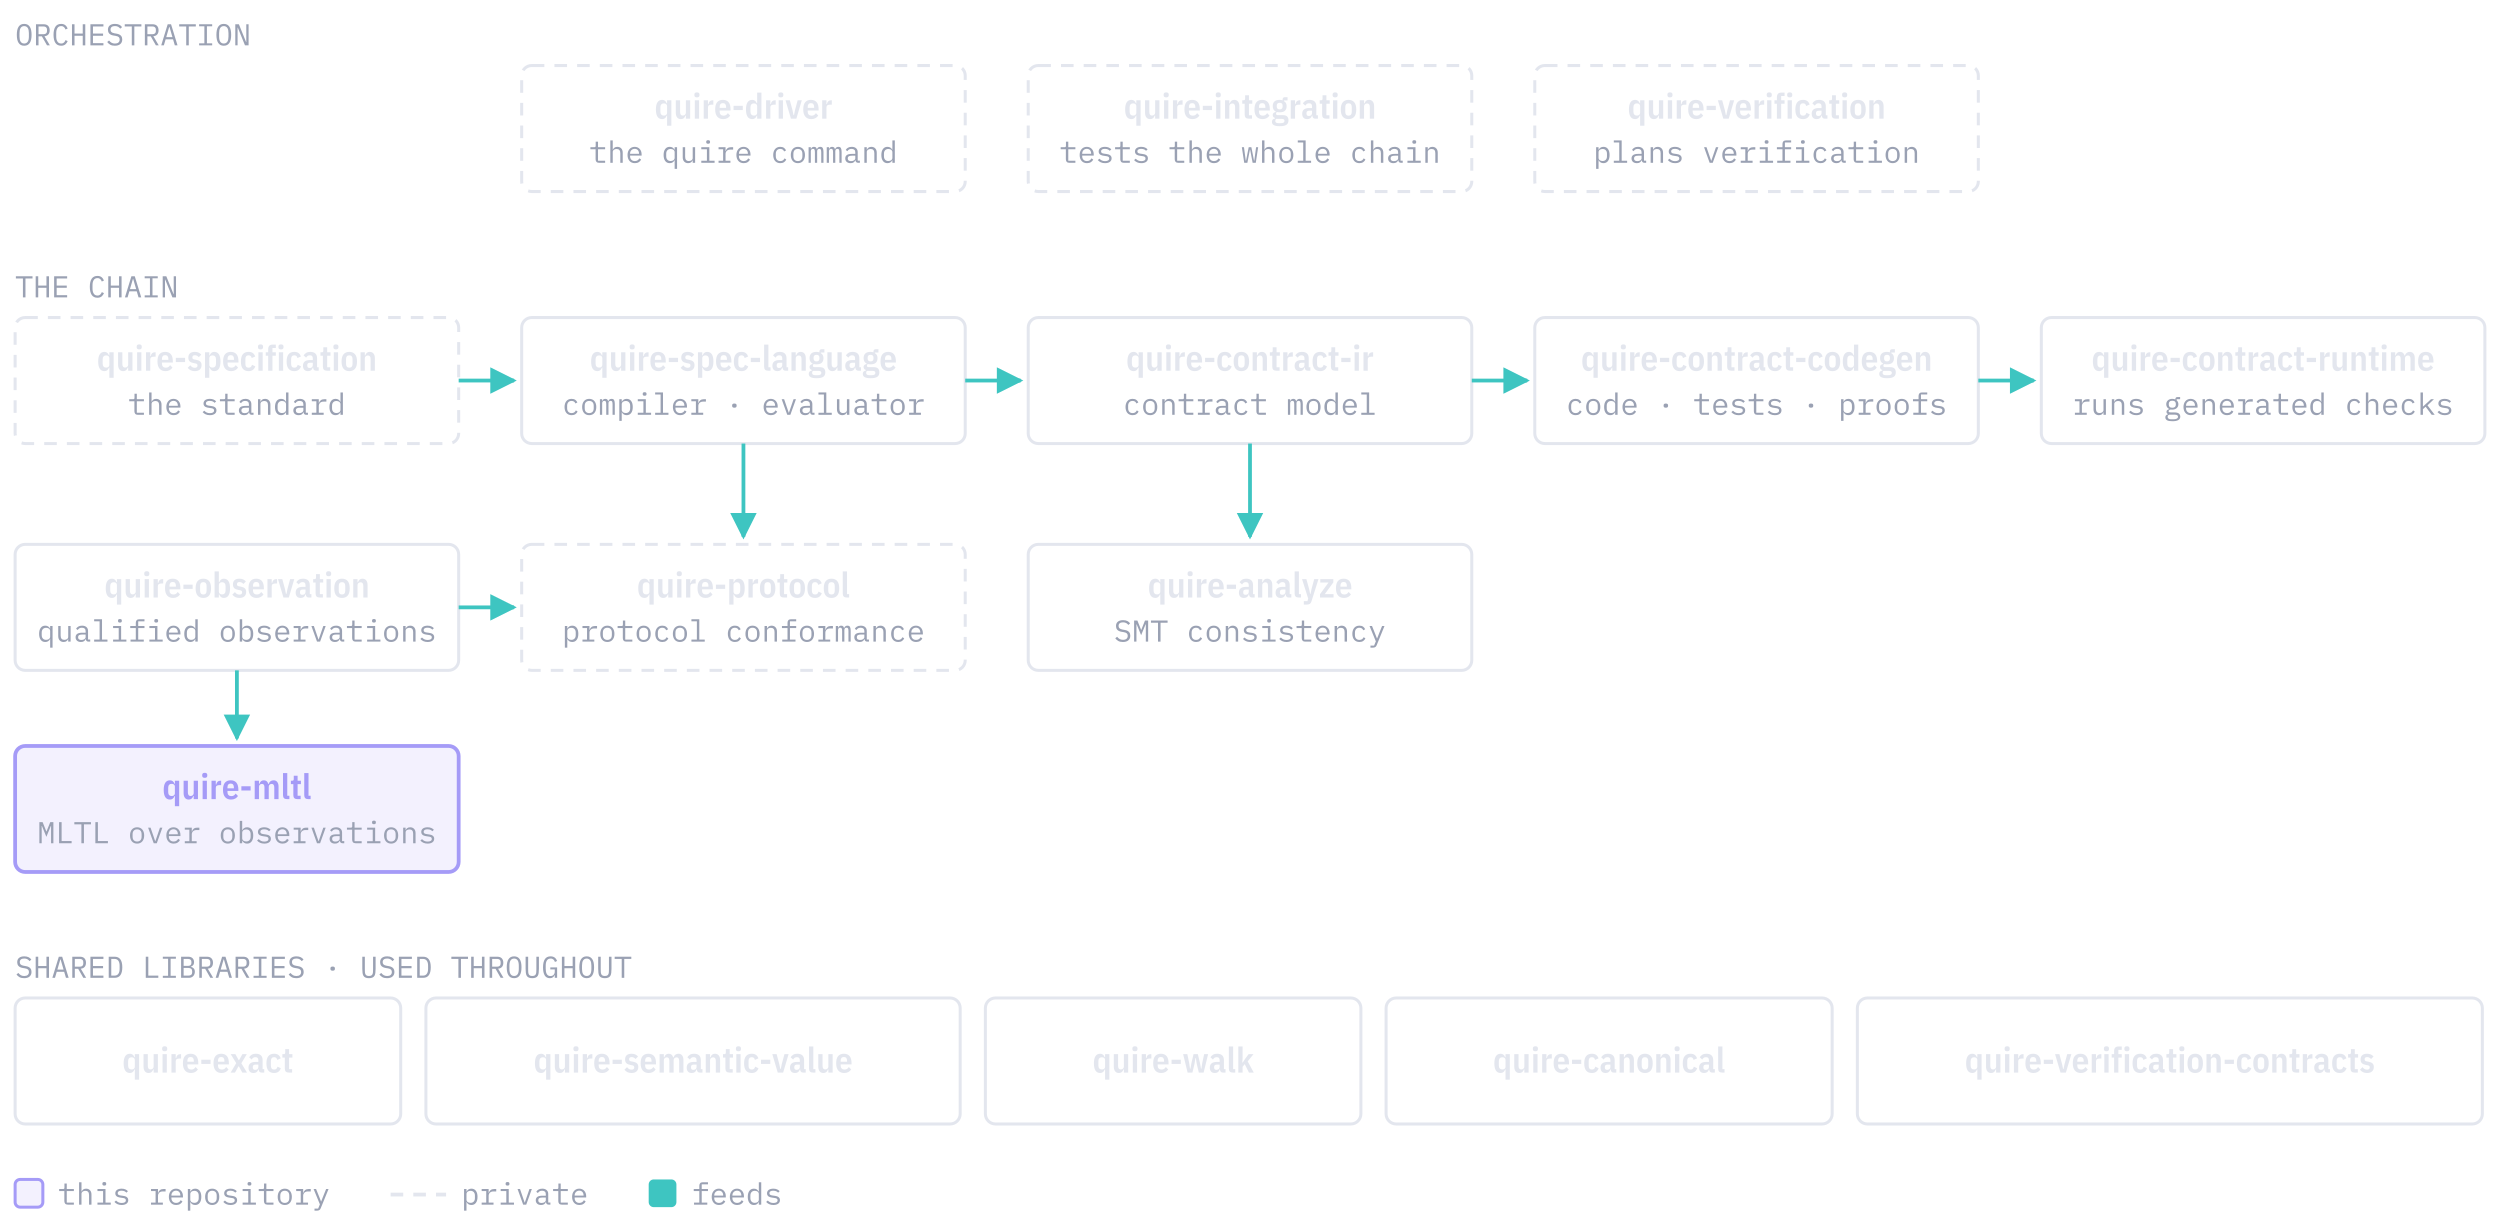
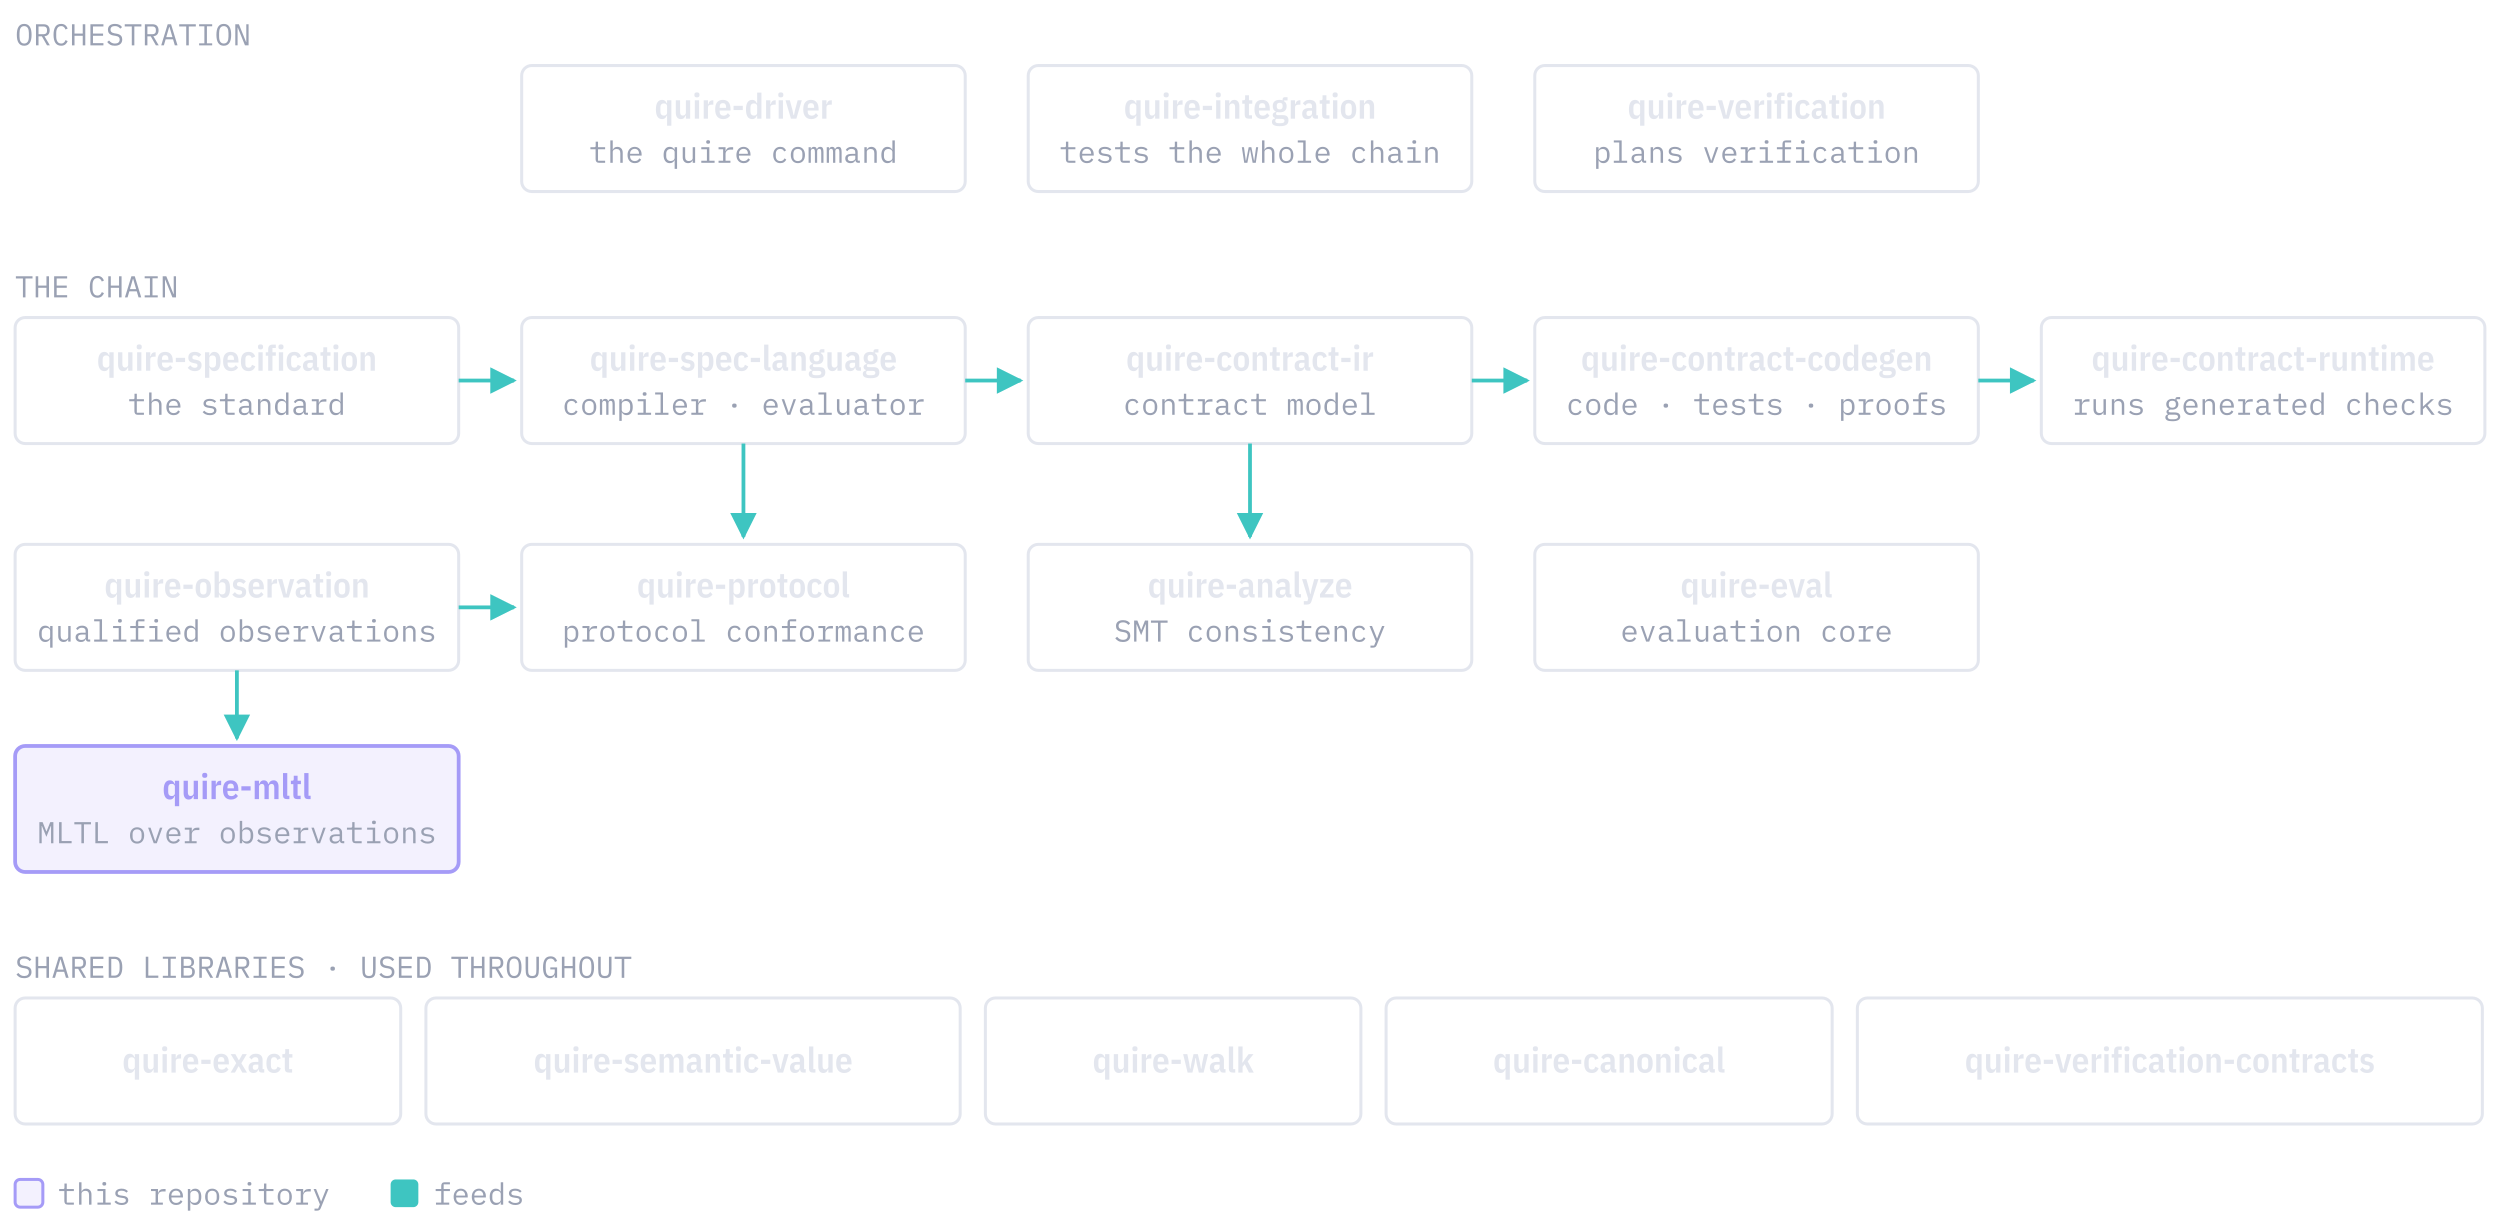
<svg xmlns="http://www.w3.org/2000/svg" width="992" height="488" viewBox="-6 -6 992 488" role="img" aria-label="The Quire repositories. The main chain runs from the standard, quire-specification, to the compiler, quire-spec-language, then quire-contract-ir, quire-contract-codegen and quire-contract-runtime. quire-spec-language also feeds quire-protocol, and quire-contract-ir feeds quire-analyze. quire-observation feeds quire-protocol and quire-mltl. Above the chain, quire-driver runs it, quire-integration tests it and quire-verification plans verification. Below it, shared libraries used throughout: quire-exact, quire-semantic-value, quire-walk, quire-canonical and quire-verification-contracts.">
  <defs>
    <path id="mono_A" d="M481 0 422 199H177L118 0H31L245 698H356L570 0ZM304 609H295L197 272H402Z" />
    <path id="mono_B" d="M88 698H325Q415 698 466 649Q517 600 517 518Q517 455 486 419Q456 383 408 368V365Q467 351 505 312Q543 274 543 201Q543 159 529 122Q515 85 490 58Q464 31 430 16Q395 0 355 0H88ZM330 73Q388 73 421 99Q454 125 454 179V220Q454 273 421 300Q388 326 330 326H172V73ZM316 395Q369 395 399 418Q429 442 429 490V529Q429 577 399 601Q369 625 316 625H172V395Z" />
    <path id="mono_C" d="M323 -12Q195 -12 132 81Q70 174 70 349Q70 524 132 617Q195 710 323 710Q371 710 406 697Q441 684 466 662Q491 640 508 612Q525 585 538 557L466 524Q457 547 445 568Q433 588 416 604Q400 619 378 628Q355 637 323 637Q240 637 200 574Q159 511 159 406V292Q159 187 200 124Q240 61 323 61Q355 61 378 70Q400 79 416 94Q433 110 445 130Q457 151 466 174L538 141Q525 112 508 85Q491 58 466 36Q441 14 406 1Q371 -12 323 -12Z" />
    <path id="mono_D" d="M95 698H290Q418 698 481 610Q544 522 544 349Q544 176 481 88Q418 0 290 0H95ZM286 73Q370 73 412 131Q455 189 455 295V403Q455 509 412 567Q370 625 286 625H179V73Z" />
    <path id="mono_E" d="M90 0V698H520V625H174V390H508V317H174V73H520V0Z" />
    <path id="mono_G" d="M444 93H439Q430 73 418 54Q406 35 388 20Q369 6 343 -3Q317 -12 281 -12Q167 -12 112 80Q56 172 56 344Q56 524 117 617Q178 710 305 710Q354 710 390 697Q426 684 452 662Q477 640 494 612Q511 585 522 557L450 524Q441 547 430 568Q418 588 402 604Q385 619 362 628Q339 637 308 637Q224 637 184 574Q145 511 145 406V298Q145 245 153 202Q161 158 180 126Q198 94 228 76Q257 59 300 59Q368 59 406 100Q444 141 444 206V278H297V345H522V0H444Z" />
    <path id="mono_H" d="M436 317H164V0H80V698H164V390H436V698H520V0H436Z" />
    <path id="mono_I" d="M84 0V67H258V631H84V698H516V631H342V67H516V0Z" />
    <path id="mono_L" d="M120 0V698H204V73H535V0Z" />
    <path id="mono_M" d="M455 350V571H447L300 212L153 571H145V350V0H68V698H176L299 390H305L428 698H532V0H455Z" />
    <path id="mono_N" d="M163 588H156V0H80V698H199L437 110H444V698H520V0H401Z" />
    <path id="mono_O" d="M300 -12Q236 -12 190 12Q144 37 114 83Q84 129 70 196Q56 263 56 349Q56 434 70 502Q84 569 114 615Q144 661 190 686Q236 710 300 710Q364 710 410 686Q456 661 486 615Q516 569 530 502Q544 434 544 349Q544 263 530 196Q516 129 486 83Q456 37 410 12Q364 -12 300 -12ZM300 61Q342 61 371 78Q400 94 419 124Q438 154 446 196Q455 239 455 292V406Q455 458 446 501Q438 544 419 574Q400 604 371 620Q342 637 300 637Q258 637 229 620Q200 604 181 574Q162 544 154 501Q145 458 145 406V292Q145 239 154 196Q162 154 181 124Q200 94 229 78Q258 61 300 61Z" />
    <path id="mono_R" d="M174 0H90V698H344Q441 698 492 645Q543 592 543 497Q543 412 499 361Q455 310 371 302L549 0H455L285 298H174ZM342 369Q395 369 424 396Q454 422 454 471V523Q454 572 424 598Q395 625 342 625H174V369Z" />
    <path id="mono_S" d="M298 -12Q204 -12 144 22Q84 57 45 111L106 161Q147 110 192 85Q238 60 301 60Q377 60 417 95Q457 130 457 193Q457 244 428 272Q399 301 327 313L249 326Q198 335 164 353Q129 371 108 396Q87 422 78 452Q69 483 69 516Q69 612 132 661Q195 710 302 710Q386 710 444 682Q501 654 536 603L477 552Q448 590 407 614Q366 638 301 638Q230 638 192 608Q154 578 154 518Q154 471 182 442Q211 412 285 399L360 386Q411 377 446 359Q481 341 502 316Q524 291 533 260Q542 229 542 195Q542 98 478 43Q415 -12 298 -12Z" />
    <path id="mono_T" d="M342 625V0H258V625H25V698H575V625Z" />
    <path id="mono_U" d="M164 698V279Q164 228 167 188Q170 148 183 120Q196 91 224 76Q251 61 300 61Q349 61 376 76Q404 91 417 120Q430 148 433 188Q436 228 436 279V698H520V299Q520 221 512 163Q505 105 482 66Q458 27 414 8Q371 -12 300 -12Q229 -12 186 8Q142 27 118 66Q95 105 88 163Q80 221 80 299V698Z" />
    <path id="mono_a" d="M495 0Q448 0 428 24Q408 48 403 84H398Q381 39 344 14Q306 -12 243 -12Q162 -12 114 30Q66 72 66 145Q66 217 118 256Q171 295 288 295H398V346Q398 403 366 432Q334 460 275 460Q223 460 190 440Q157 419 137 384L83 424Q93 444 110 463Q127 482 152 496Q177 511 209 520Q241 528 280 528Q371 528 424 482Q478 436 478 354V70H550V0ZM257 55Q288 55 314 62Q339 70 358 82Q377 95 388 112Q398 130 398 150V235H288Q216 235 183 215Q150 195 150 157V136Q150 96 178 76Q207 55 257 55Z" />
    <path id="mono_b" d="M95 740H175V432H179Q229 528 338 528Q433 528 486 457Q540 386 540 258Q540 130 486 59Q433 -12 338 -12Q229 -12 179 84H175V0H95ZM307 59Q377 59 416 102Q454 144 454 214V302Q454 372 416 414Q377 457 307 457Q280 457 256 450Q232 443 214 430Q196 416 186 396Q175 377 175 351V165Q175 139 186 120Q196 100 214 86Q232 73 256 66Q280 59 307 59Z" />
    <path id="mono_c" d="M318 -12Q262 -12 218 8Q175 27 145 62Q115 97 100 147Q84 197 84 258Q84 319 100 369Q116 419 146 454Q176 490 219 509Q262 528 317 528Q392 528 439 495Q486 462 508 409L444 375Q430 415 398 437Q365 459 317 459Q282 459 254 448Q227 436 208 415Q189 394 180 365Q170 336 170 302V214Q170 180 180 151Q189 122 208 101Q227 80 255 68Q283 57 319 57Q371 57 405 81Q439 105 459 147L516 108Q493 56 444 22Q396 -12 318 -12Z" />
    <path id="mono_d" d="M425 84H421Q371 -12 262 -12Q167 -12 114 59Q60 130 60 258Q60 386 114 457Q167 528 262 528Q371 528 421 432H425V740H505V0H425ZM293 59Q320 59 344 66Q368 73 386 86Q404 100 414 120Q425 139 425 165V351Q425 377 414 396Q404 416 386 430Q368 443 344 450Q320 457 293 457Q223 457 184 414Q146 372 146 302V214Q146 144 184 102Q223 59 293 59Z" />
    <path id="mono_e" d="M309 -12Q253 -12 208 7Q164 26 132 62Q101 97 84 146Q67 196 67 257Q67 319 84 369Q102 419 133 454Q164 490 208 509Q251 528 304 528Q356 528 398 509Q441 490 471 456Q501 423 517 377Q533 331 533 276V238H151V214Q151 180 162 151Q173 122 194 101Q214 80 244 68Q273 57 309 57Q361 57 399 81Q437 105 457 147L516 107Q493 55 440 22Q386 -12 309 -12ZM304 462Q271 462 243 450Q215 438 194 417Q174 396 162 368Q151 339 151 305V298H447V309Q447 343 436 371Q426 399 408 420Q389 440 362 451Q336 462 304 462Z" />
    <path id="mono_f" d="M83 68H257V448H73V516H257V622Q257 674 284 707Q312 740 371 740H544V672H337V516H544V448H337V68H521V0H83Z" />
    <path id="mono_g" d="M561 -59Q561 -137 496 -174Q431 -212 301 -212Q176 -212 122 -179Q67 -146 67 -84Q67 -42 89 -19Q111 4 151 15V27Q129 38 117 55Q105 72 105 98Q105 138 132 158Q158 178 198 188V192Q150 213 124 254Q97 295 97 350Q97 389 111 422Q125 455 152 478Q178 502 215 515Q252 528 297 528Q355 528 399 507V516Q399 546 413 566Q427 586 461 586H556V516H440V481Q468 457 483 424Q498 391 498 350Q498 311 484 278Q469 245 443 222Q417 198 380 185Q342 172 297 172Q284 172 272 173Q260 174 248 176Q236 174 223 170Q210 165 199 158Q188 150 181 140Q174 130 174 117Q174 94 197 86Q220 79 257 79H371Q471 79 516 42Q561 4 561 -59ZM486 -63Q486 -32 461 -14Q436 5 374 5H195Q143 -16 143 -65Q143 -99 170 -124Q197 -148 260 -148H338Q408 -148 447 -126Q486 -105 486 -63ZM297 234Q357 234 386 262Q414 290 414 336V365Q414 411 386 438Q357 466 297 466Q237 466 209 438Q181 411 181 365V336Q181 290 209 262Q237 234 297 234Z" />
    <path id="mono_h" d="M98 740H178V432H182Q190 451 202 468Q214 486 232 499Q249 512 273 520Q297 528 329 528Q410 528 459 476Q508 425 508 331V0H428V317Q428 388 397 422Q366 457 306 457Q282 457 259 451Q236 445 218 433Q200 421 189 402Q178 383 178 358V0H98Z" />
    <path id="mono_i" d="M332 630Q297 630 283 644Q269 659 269 681V697Q269 719 283 734Q297 748 332 748Q367 748 381 734Q395 719 395 697V681Q395 659 381 644Q367 630 332 630ZM106 68H292V448H106V516H372V68H546V0H106Z" />
    <path id="mono_k" d="M105 740H185V273H189L279 358L451 516H549L335 314L574 0H475L274 268L185 187V0H105Z" />
    <path id="mono_l" d="M80 68H260V672H80V740H340V68H520V0H80Z" />
    <path id="mono_m" d="M54 0V516H128V456H132Q144 486 166 507Q188 528 231 528Q276 528 298 506Q320 483 325 447H328Q342 482 368 505Q394 528 440 528Q503 528 524 484Q546 440 546 358V0H472V345Q472 411 458 436Q445 462 409 462Q377 462 357 442Q337 421 337 379V0H263V345Q263 411 250 436Q236 462 201 462Q169 462 148 442Q128 421 128 379V0Z" />
    <path id="mono_n" d="M98 0V516H178V432H182Q190 451 202 468Q214 486 232 499Q249 512 273 520Q297 528 329 528Q410 528 459 476Q508 425 508 331V0H428V317Q428 388 397 422Q366 457 306 457Q282 457 259 451Q236 445 218 433Q200 421 189 402Q178 383 178 358V0Z" />
    <path id="mono_o" d="M300 -12Q246 -12 202 7Q159 26 128 62Q98 97 82 146Q66 196 66 258Q66 319 82 369Q98 419 128 454Q159 490 202 509Q246 528 300 528Q354 528 398 509Q441 490 472 454Q502 419 518 369Q534 319 534 258Q534 196 518 146Q502 97 472 62Q441 26 398 7Q354 -12 300 -12ZM300 57Q367 57 408 97Q449 137 449 221V295Q449 379 408 419Q367 459 300 459Q233 459 192 419Q151 379 151 295V221Q151 137 192 97Q233 57 300 57Z" />
    <path id="mono_p" d="M95 516H175V432H179Q229 528 338 528Q433 528 486 457Q540 386 540 258Q540 130 486 59Q433 -12 338 -12Q229 -12 179 84H175V-200H95ZM307 59Q377 59 416 102Q454 144 454 214V302Q454 372 416 414Q377 457 307 457Q280 457 256 450Q232 443 214 430Q196 416 186 396Q175 377 175 351V165Q175 139 186 120Q196 100 214 86Q232 73 256 66Q280 59 307 59Z" />
    <path id="mono_periodcentered" d="M300 235Q259 235 242 252Q226 269 226 295V313Q226 339 242 356Q259 373 300 373Q341 373 358 356Q374 339 374 313V295Q374 269 358 252Q341 235 300 235Z" />
    <path id="mono_q" d="M425 84H421Q371 -12 262 -12Q167 -12 114 59Q60 130 60 258Q60 386 114 457Q167 528 262 528Q371 528 421 432H425V516H505V-200H425ZM293 59Q320 59 344 66Q368 73 386 86Q404 100 414 120Q425 139 425 165V351Q425 377 414 396Q404 416 386 430Q368 443 344 450Q320 457 293 457Q223 457 184 414Q146 372 146 302V214Q146 144 184 102Q223 59 293 59Z" />
    <path id="mono_r" d="M77 68H228V448H77V516H308V386H313Q329 447 374 482Q418 516 487 516H559V436H462Q393 436 350 396Q308 356 308 291V68H469V0H77Z" />
    <path id="mono_s" d="M306 -12Q225 -12 166 16Q108 43 67 89L121 136Q158 97 202 76Q246 55 308 55Q368 55 406 76Q445 98 445 144Q445 164 438 178Q430 191 417 199Q404 207 388 212Q372 216 354 219L273 231Q246 235 214 242Q183 249 157 264Q131 280 114 306Q96 332 96 374Q96 413 112 442Q127 470 155 490Q183 509 221 518Q259 528 304 528Q374 528 426 506Q477 484 514 445L462 396Q453 407 440 418Q426 430 406 440Q387 449 361 455Q335 461 301 461Q240 461 208 440Q175 419 175 379Q175 359 182 346Q190 332 203 324Q216 316 232 312Q249 307 266 304L347 292Q375 288 406 281Q437 274 463 258Q489 243 506 217Q524 191 524 149Q524 72 464 30Q405 -12 306 -12Z" />
    <path id="mono_t" d="M325 0Q266 0 238 33Q211 66 211 118V448H39V516H167Q193 516 204 526Q214 537 214 563V698H291V516H526V448H291V68H526V0Z" />
    <path id="mono_u" d="M422 84H418Q410 65 398 48Q386 30 368 17Q351 4 327 -4Q303 -12 271 -12Q190 -12 141 40Q92 91 92 185V516H172V199Q172 128 203 94Q234 59 294 59Q318 59 341 65Q364 71 382 83Q400 95 411 114Q422 132 422 158V516H502V0H422Z" />
    <path id="mono_v" d="M249 0 64 516H145L219 300L299 67H303L383 300L457 516H536L351 0Z" />
    <path id="mono_w" d="M30 516H101L160 70H169L257 516H345L433 70H442L501 516H570L491 0H387L305 432H297L213 0H109Z" />
    <path id="mono_y" d="M467 516H547L291 -113Q282 -135 271 -152Q260 -168 245 -178Q230 -189 209 -194Q188 -200 159 -200H83V-132H203L261 10L53 516H135L222 300L299 104H303L380 300Z" />
    <path id="title_a" d="M406 0Q325 0 321 89H309Q299 41 264 14Q229 -12 177 -12Q105 -12 69 28Q33 68 33 140Q33 222 84 262Q135 302 231 302H312V347Q312 393 292 415Q273 437 228 437Q191 437 166 420Q141 402 122 370L51 434Q80 479 124 506Q169 534 238 534Q433 534 433 350V97H479V0ZM223 77Q260 77 286 98Q312 120 312 158V227H239Q155 227 155 162V140Q155 107 173 92Q191 77 223 77Z" />
    <path id="title_b" d="M66 740H187V436H201Q212 480 246 507Q279 534 324 534Q416 534 460 464Q504 395 504 261Q504 127 460 58Q416 -12 324 -12Q279 -12 246 15Q212 42 201 86H187V0H66ZM278 88Q325 88 351 117Q377 146 377 199V323Q377 376 351 405Q325 434 278 434Q237 434 212 414Q187 393 187 356V166Q187 129 212 108Q237 88 278 88Z" />
    <path id="title_c" d="M251 -12Q145 -12 90 54Q34 120 34 261Q34 402 90 468Q145 534 251 534Q328 534 374 499Q419 464 439 403L340 359Q332 397 312 416Q291 436 251 436Q161 436 161 328V194Q161 86 251 86Q293 86 315 106Q337 126 348 168L442 123Q396 -12 251 -12Z" />
    <path id="title_d" d="M357 86H343Q332 42 298 15Q265 -12 220 -12Q128 -12 84 58Q40 127 40 261Q40 395 84 464Q128 534 220 534Q265 534 298 507Q332 480 343 436H357V740H478V0H357ZM266 88Q307 88 332 108Q357 129 357 166V356Q357 393 332 414Q307 434 266 434Q219 434 193 405Q167 376 167 323V199Q167 146 193 117Q219 88 266 88Z" />
    <path id="title_e" d="M263 -12Q212 -12 170 4Q127 21 97 54Q67 88 50 140Q34 191 34 261Q34 402 90 468Q147 534 252 534Q357 534 414 468Q470 402 470 261V232H161V198Q161 146 190 116Q219 86 270 86Q313 86 342 104Q372 123 393 158L459 89Q430 43 381 16Q332 -12 263 -12ZM252 441Q161 441 161 333V307H343V333Q343 441 252 441Z" />
    <path id="title_f" d="M91 425H22V522H91V603Q91 674 122 707Q154 740 220 740H308V643H212V522H308V425H212V0H91Z" />
    <path id="title_g" d="M493 -46Q493 -87 480 -118Q468 -149 439 -170Q410 -191 362 -202Q314 -212 244 -212Q182 -212 140 -204Q98 -195 72 -179Q46 -163 35 -140Q24 -117 24 -88Q24 -48 46 -25Q68 -2 109 4V23Q77 31 62 53Q46 75 46 107Q46 139 68 160Q90 182 132 190V203Q47 245 47 357Q47 442 95 488Q143 534 244 534Q289 534 326 520V539Q326 610 394 610H467V516H366V496Q403 478 422 442Q441 407 441 357Q441 272 394 226Q346 181 244 181Q203 181 168 189Q154 183 147 170Q140 157 140 141Q140 121 153 111Q166 101 196 101H329Q418 101 456 63Q493 25 493 -46ZM380 -60Q380 -33 362 -19Q344 -5 302 -5H141Q119 -24 119 -61Q119 -93 140 -110Q162 -127 216 -127H275Q332 -127 356 -110Q380 -94 380 -60ZM244 264Q327 264 327 346V369Q327 451 244 451Q161 451 161 369V346Q161 264 244 264Z" />
    <path id="title_hyphen" d="M50 245V365H312V245Z" />
    <path id="title_i" d="M126 604Q88 604 71 620Q54 637 54 665V685Q54 713 71 730Q88 746 126 746Q164 746 181 730Q198 713 198 685V665Q198 637 181 620Q164 604 126 604ZM66 522H187V0H66Z" />
    <path id="title_k" d="M66 740H187V395L179 287H193L254 383L358 522H495L332 317L504 0H368L248 239L187 163V0H66Z" />
    <path id="title_l" d="M184 0Q121 0 94 28Q66 56 66 116V740H187V97H247V0Z" />
    <path id="title_m" d="M66 0V522H187V435H201Q232 534 324 534Q422 534 451 431H463Q480 484 516 509Q551 534 602 534Q668 534 705 486Q742 439 742 351V0H621V330Q621 432 548 432Q513 432 488 410Q464 389 464 350V0H343V330Q343 384 325 408Q307 432 271 432Q236 432 212 410Q187 389 187 350V0Z" />
    <path id="title_n" d="M66 0V522H187V435H201Q232 534 326 534Q396 534 434 486Q472 439 472 351V0H351V330Q351 432 275 432Q238 432 212 410Q187 389 187 350V0Z" />
    <path id="title_o" d="M253 -12Q149 -12 92 54Q34 120 34 261Q34 402 92 468Q149 534 253 534Q357 534 414 468Q472 402 472 261Q472 120 414 54Q357 -12 253 -12ZM253 86Q345 86 345 194V328Q345 436 253 436Q161 436 161 328V194Q161 86 253 86Z" />
    <path id="title_p" d="M66 522H187V436H201Q212 480 246 507Q279 534 324 534Q416 534 460 464Q504 395 504 261Q504 127 460 58Q416 -12 324 -12Q279 -12 246 15Q212 42 201 86H187V-200H66ZM278 88Q325 88 351 117Q377 146 377 199V323Q377 376 351 405Q325 434 278 434Q237 434 212 414Q187 393 187 356V166Q187 129 212 108Q237 88 278 88Z" />
    <path id="title_q" d="M357 86H343Q332 42 298 15Q265 -12 220 -12Q128 -12 84 58Q40 127 40 261Q40 395 84 464Q128 534 220 534Q265 534 298 507Q332 480 343 436H357V522H478V-200H357ZM266 88Q307 88 332 108Q357 129 357 166V356Q357 393 332 414Q307 434 266 434Q219 434 193 405Q167 376 167 323V199Q167 146 193 117Q219 88 266 88Z" />
    <path id="title_r" d="M66 0V522H187V415H201Q210 467 238 494Q267 522 313 522H339V398H299Q242 398 214 380Q187 362 187 317V0Z" />
    <path id="title_s" d="M224 -12Q159 -12 110 12Q61 35 24 82L98 154Q123 119 154 101Q185 83 226 83Q302 83 302 147Q302 172 290 186Q277 201 247 206L198 215Q116 230 79 266Q42 302 42 371Q42 453 90 494Q138 534 226 534Q287 534 332 514Q376 494 409 455L338 384Q318 409 290 424Q261 439 226 439Q156 439 156 376Q156 350 170 336Q184 323 214 318L264 309Q346 294 382 258Q417 223 417 159Q417 78 367 33Q317 -12 224 -12Z" />
    <path id="title_t" d="M210 0Q147 0 119 28Q91 56 91 117V425H22V522H58Q84 522 94 534Q103 546 103 572V664H212V522H306V425H212V97H298V0Z" />
    <path id="title_u" d="M346 88H332Q302 -12 205 -12Q135 -12 98 36Q60 83 60 172V522H181V192Q181 89 257 89Q294 89 320 111Q346 133 346 172V522H467V0H346Z" />
    <path id="title_v" d="M162 0 8 522H130L205 244L234 103H248L277 244L352 522H469L315 0Z" />
    <path id="title_w" d="M16 522H135L186 278L211 110H223L253 278L311 522H433L492 278L522 110H534L559 278L612 522H724L597 0H461L400 254L377 409H364L340 254L279 0H143Z" />
    <path id="title_x" d="M15 0 173 267 17 522H149L242 354H255L348 522H472L318 264L478 0H345L249 176H236L138 0Z" />
    <path id="title_y" d="M353 522H474L275 -109Q258 -162 227 -181Q196 -200 140 -200H58V-103H161L182 -29L8 522H131L209 240L237 103H249L277 241Z" />
    <path id="title_z" d="M34 0V95L275 425H42V522H412V428L170 97H418V0Z" />
    <marker id="ah-model" viewBox="0 0 10 10" refX="9" refY="5" markerWidth="7" markerHeight="7" orient="auto-start-reverse">
      <path d="M0,0 L10,5 L0,10 z" fill="#3ec5c1" />
    </marker>
  </defs>
-   <rect x="201" y="20" width="176" height="50" rx="4" stroke="#e3e6ee" stroke-width="1.2" fill="none" stroke-dasharray="5 4" />
+   <rect x="201" y="20" width="176" height="50" rx="4" stroke="#e3e6ee" stroke-width="1.2" fill="none" />
  <g fill="#e3e6ee" transform="translate(253.7,41.1) scale(0.014,-0.014)">
    <use href="#title_q" x="0" />
    <use href="#title_u" x="544" />
    <use href="#title_i" x="1077" />
    <use href="#title_r" x="1329" />
    <use href="#title_e" x="1686" />
    <use href="#title_hyphen" x="2191" />
    <use href="#title_d" x="2553" />
    <use href="#title_r" x="3097" />
    <use href="#title_i" x="3454" />
    <use href="#title_v" x="3706" />
    <use href="#title_e" x="4182" />
    <use href="#title_r" x="4687" />
  </g>
  <g fill="#9aa1b3" transform="translate(227.8,58.6) scale(0.012,-0.012)">
    <use href="#mono_t" x="0" />
    <use href="#mono_h" x="600" />
    <use href="#mono_e" x="1200" />
    <use href="#mono_q" x="2400" />
    <use href="#mono_u" x="3000" />
    <use href="#mono_i" x="3600" />
    <use href="#mono_r" x="4200" />
    <use href="#mono_e" x="4800" />
    <use href="#mono_c" x="6000" />
    <use href="#mono_o" x="6600" />
    <use href="#mono_m" x="7200" />
    <use href="#mono_m" x="7800" />
    <use href="#mono_a" x="8400" />
    <use href="#mono_n" x="9000" />
    <use href="#mono_d" x="9600" />
  </g>
-   <rect x="402" y="20" width="176" height="50" rx="4" stroke="#e3e6ee" stroke-width="1.2" fill="none" stroke-dasharray="5 4" />
+   <rect x="402" y="20" width="176" height="50" rx="4" stroke="#e3e6ee" stroke-width="1.2" fill="none" />
  <g fill="#e3e6ee" transform="translate(439.9,41.1) scale(0.014,-0.014)">
    <use href="#title_q" x="0" />
    <use href="#title_u" x="544" />
    <use href="#title_i" x="1077" />
    <use href="#title_r" x="1329" />
    <use href="#title_e" x="1686" />
    <use href="#title_hyphen" x="2191" />
    <use href="#title_i" x="2553" />
    <use href="#title_n" x="2805" />
    <use href="#title_t" x="3337" />
    <use href="#title_e" x="3671" />
    <use href="#title_g" x="4176" />
    <use href="#title_r" x="4668" />
    <use href="#title_a" x="5025" />
    <use href="#title_t" x="5532" />
    <use href="#title_i" x="5866" />
    <use href="#title_o" x="6118" />
    <use href="#title_n" x="6624" />
  </g>
  <g fill="#9aa1b3" transform="translate(414.4,58.6) scale(0.012,-0.012)">
    <use href="#mono_t" x="0" />
    <use href="#mono_e" x="600" />
    <use href="#mono_s" x="1200" />
    <use href="#mono_t" x="1800" />
    <use href="#mono_s" x="2400" />
    <use href="#mono_t" x="3600" />
    <use href="#mono_h" x="4200" />
    <use href="#mono_e" x="4800" />
    <use href="#mono_w" x="6000" />
    <use href="#mono_h" x="6600" />
    <use href="#mono_o" x="7200" />
    <use href="#mono_l" x="7800" />
    <use href="#mono_e" x="8400" />
    <use href="#mono_c" x="9600" />
    <use href="#mono_h" x="10200" />
    <use href="#mono_a" x="10800" />
    <use href="#mono_i" x="11400" />
    <use href="#mono_n" x="12000" />
  </g>
-   <rect x="603" y="20" width="176" height="50" rx="4" stroke="#e3e6ee" stroke-width="1.2" fill="none" stroke-dasharray="5 4" />
+   <rect x="603" y="20" width="176" height="50" rx="4" stroke="#e3e6ee" stroke-width="1.2" fill="none" />
  <g fill="#e3e6ee" transform="translate(639.8,41.1) scale(0.014,-0.014)">
    <use href="#title_q" x="0" />
    <use href="#title_u" x="544" />
    <use href="#title_i" x="1077" />
    <use href="#title_r" x="1329" />
    <use href="#title_e" x="1686" />
    <use href="#title_hyphen" x="2191" />
    <use href="#title_v" x="2553" />
    <use href="#title_e" x="3029" />
    <use href="#title_r" x="3534" />
    <use href="#title_i" x="3891" />
    <use href="#title_f" x="4143" />
    <use href="#title_i" x="4471" />
    <use href="#title_c" x="4723" />
    <use href="#title_a" x="5187" />
    <use href="#title_t" x="5694" />
    <use href="#title_i" x="6028" />
    <use href="#title_o" x="6280" />
    <use href="#title_n" x="6786" />
  </g>
  <g fill="#9aa1b3" transform="translate(626.2,58.6) scale(0.012,-0.012)">
    <use href="#mono_p" x="0" />
    <use href="#mono_l" x="600" />
    <use href="#mono_a" x="1200" />
    <use href="#mono_n" x="1800" />
    <use href="#mono_s" x="2400" />
    <use href="#mono_v" x="3600" />
    <use href="#mono_e" x="4200" />
    <use href="#mono_r" x="4800" />
    <use href="#mono_i" x="5400" />
    <use href="#mono_f" x="6000" />
    <use href="#mono_i" x="6600" />
    <use href="#mono_c" x="7200" />
    <use href="#mono_a" x="7800" />
    <use href="#mono_t" x="8400" />
    <use href="#mono_i" x="9000" />
    <use href="#mono_o" x="9600" />
    <use href="#mono_n" x="10200" />
  </g>
-   <rect x="0" y="120" width="176" height="50" rx="4" stroke="#e3e6ee" stroke-width="1.2" fill="none" stroke-dasharray="5 4" />
+   <rect x="0" y="120" width="176" height="50" rx="4" stroke="#e3e6ee" stroke-width="1.2" fill="none" />
  <g fill="#e3e6ee" transform="translate(32.4,141.1) scale(0.014,-0.014)">
    <use href="#title_q" x="0" />
    <use href="#title_u" x="544" />
    <use href="#title_i" x="1077" />
    <use href="#title_r" x="1329" />
    <use href="#title_e" x="1686" />
    <use href="#title_hyphen" x="2191" />
    <use href="#title_s" x="2553" />
    <use href="#title_p" x="3002" />
    <use href="#title_e" x="3546" />
    <use href="#title_c" x="4051" />
    <use href="#title_i" x="4515" />
    <use href="#title_f" x="4767" />
    <use href="#title_i" x="5095" />
    <use href="#title_c" x="5347" />
    <use href="#title_a" x="5811" />
    <use href="#title_t" x="6318" />
    <use href="#title_i" x="6652" />
    <use href="#title_o" x="6904" />
    <use href="#title_n" x="7410" />
  </g>
  <g fill="#9aa1b3" transform="translate(44.8,158.6) scale(0.012,-0.012)">
    <use href="#mono_t" x="0" />
    <use href="#mono_h" x="600" />
    <use href="#mono_e" x="1200" />
    <use href="#mono_s" x="2400" />
    <use href="#mono_t" x="3000" />
    <use href="#mono_a" x="3600" />
    <use href="#mono_n" x="4200" />
    <use href="#mono_d" x="4800" />
    <use href="#mono_a" x="5400" />
    <use href="#mono_r" x="6000" />
    <use href="#mono_d" x="6600" />
  </g>
  <rect x="201" y="120" width="176" height="50" rx="4" stroke="#e3e6ee" stroke-width="1.2" fill="none" />
  <g fill="#e3e6ee" transform="translate(228,141.1) scale(0.014,-0.014)">
    <use href="#title_q" x="0" />
    <use href="#title_u" x="544" />
    <use href="#title_i" x="1077" />
    <use href="#title_r" x="1329" />
    <use href="#title_e" x="1686" />
    <use href="#title_hyphen" x="2191" />
    <use href="#title_s" x="2553" />
    <use href="#title_p" x="3002" />
    <use href="#title_e" x="3546" />
    <use href="#title_c" x="4051" />
    <use href="#title_hyphen" x="4515" />
    <use href="#title_l" x="4877" />
    <use href="#title_a" x="5145" />
    <use href="#title_n" x="5652" />
    <use href="#title_g" x="6184" />
    <use href="#title_u" x="6676" />
    <use href="#title_a" x="7209" />
    <use href="#title_g" x="7716" />
    <use href="#title_e" x="8208" />
  </g>
  <g fill="#9aa1b3" transform="translate(217,158.6) scale(0.012,-0.012)">
    <use href="#mono_c" x="0" />
    <use href="#mono_o" x="600" />
    <use href="#mono_m" x="1200" />
    <use href="#mono_p" x="1800" />
    <use href="#mono_i" x="2400" />
    <use href="#mono_l" x="3000" />
    <use href="#mono_e" x="3600" />
    <use href="#mono_r" x="4200" />
    <use href="#mono_periodcentered" x="5400" />
    <use href="#mono_e" x="6600" />
    <use href="#mono_v" x="7200" />
    <use href="#mono_a" x="7800" />
    <use href="#mono_l" x="8400" />
    <use href="#mono_u" x="9000" />
    <use href="#mono_a" x="9600" />
    <use href="#mono_t" x="10200" />
    <use href="#mono_o" x="10800" />
    <use href="#mono_r" x="11400" />
  </g>
  <rect x="402" y="120" width="176" height="50" rx="4" stroke="#e3e6ee" stroke-width="1.2" fill="none" />
  <g fill="#e3e6ee" transform="translate(440.8,141.1) scale(0.014,-0.014)">
    <use href="#title_q" x="0" />
    <use href="#title_u" x="544" />
    <use href="#title_i" x="1077" />
    <use href="#title_r" x="1329" />
    <use href="#title_e" x="1686" />
    <use href="#title_hyphen" x="2191" />
    <use href="#title_c" x="2553" />
    <use href="#title_o" x="3017" />
    <use href="#title_n" x="3523" />
    <use href="#title_t" x="4055" />
    <use href="#title_r" x="4389" />
    <use href="#title_a" x="4746" />
    <use href="#title_c" x="5253" />
    <use href="#title_t" x="5717" />
    <use href="#title_hyphen" x="6051" />
    <use href="#title_i" x="6413" />
    <use href="#title_r" x="6665" />
  </g>
  <g fill="#9aa1b3" transform="translate(439.6,158.6) scale(0.012,-0.012)">
    <use href="#mono_c" x="0" />
    <use href="#mono_o" x="600" />
    <use href="#mono_n" x="1200" />
    <use href="#mono_t" x="1800" />
    <use href="#mono_r" x="2400" />
    <use href="#mono_a" x="3000" />
    <use href="#mono_c" x="3600" />
    <use href="#mono_t" x="4200" />
    <use href="#mono_m" x="5400" />
    <use href="#mono_o" x="6000" />
    <use href="#mono_d" x="6600" />
    <use href="#mono_e" x="7200" />
    <use href="#mono_l" x="7800" />
  </g>
  <rect x="603" y="120" width="176" height="50" rx="4" stroke="#e3e6ee" stroke-width="1.2" fill="none" />
  <g fill="#e3e6ee" transform="translate(621.3,141.1) scale(0.014,-0.014)">
    <use href="#title_q" x="0" />
    <use href="#title_u" x="544" />
    <use href="#title_i" x="1077" />
    <use href="#title_r" x="1329" />
    <use href="#title_e" x="1686" />
    <use href="#title_hyphen" x="2191" />
    <use href="#title_c" x="2553" />
    <use href="#title_o" x="3017" />
    <use href="#title_n" x="3523" />
    <use href="#title_t" x="4055" />
    <use href="#title_r" x="4389" />
    <use href="#title_a" x="4746" />
    <use href="#title_c" x="5253" />
    <use href="#title_t" x="5717" />
    <use href="#title_hyphen" x="6051" />
    <use href="#title_c" x="6413" />
    <use href="#title_o" x="6877" />
    <use href="#title_d" x="7383" />
    <use href="#title_e" x="7927" />
    <use href="#title_g" x="8432" />
    <use href="#title_e" x="8924" />
    <use href="#title_n" x="9429" />
  </g>
  <g fill="#9aa1b3" transform="translate(615.4,158.6) scale(0.012,-0.012)">
    <use href="#mono_c" x="0" />
    <use href="#mono_o" x="600" />
    <use href="#mono_d" x="1200" />
    <use href="#mono_e" x="1800" />
    <use href="#mono_periodcentered" x="3000" />
    <use href="#mono_t" x="4200" />
    <use href="#mono_e" x="4800" />
    <use href="#mono_s" x="5400" />
    <use href="#mono_t" x="6000" />
    <use href="#mono_s" x="6600" />
    <use href="#mono_periodcentered" x="7800" />
    <use href="#mono_p" x="9000" />
    <use href="#mono_r" x="9600" />
    <use href="#mono_o" x="10200" />
    <use href="#mono_o" x="10800" />
    <use href="#mono_f" x="11400" />
    <use href="#mono_s" x="12000" />
  </g>
  <rect x="804" y="120" width="176" height="50" rx="4" stroke="#e3e6ee" stroke-width="1.2" fill="none" />
  <g fill="#e3e6ee" transform="translate(823.9,141.1) scale(0.014,-0.014)">
    <use href="#title_q" x="0" />
    <use href="#title_u" x="544" />
    <use href="#title_i" x="1077" />
    <use href="#title_r" x="1329" />
    <use href="#title_e" x="1686" />
    <use href="#title_hyphen" x="2191" />
    <use href="#title_c" x="2553" />
    <use href="#title_o" x="3017" />
    <use href="#title_n" x="3523" />
    <use href="#title_t" x="4055" />
    <use href="#title_r" x="4389" />
    <use href="#title_a" x="4746" />
    <use href="#title_c" x="5253" />
    <use href="#title_t" x="5717" />
    <use href="#title_hyphen" x="6051" />
    <use href="#title_r" x="6413" />
    <use href="#title_u" x="6770" />
    <use href="#title_n" x="7303" />
    <use href="#title_t" x="7835" />
    <use href="#title_i" x="8169" />
    <use href="#title_m" x="8421" />
    <use href="#title_e" x="9223" />
  </g>
  <g fill="#9aa1b3" transform="translate(816.4,158.6) scale(0.012,-0.012)">
    <use href="#mono_r" x="0" />
    <use href="#mono_u" x="600" />
    <use href="#mono_n" x="1200" />
    <use href="#mono_s" x="1800" />
    <use href="#mono_g" x="3000" />
    <use href="#mono_e" x="3600" />
    <use href="#mono_n" x="4200" />
    <use href="#mono_e" x="4800" />
    <use href="#mono_r" x="5400" />
    <use href="#mono_a" x="6000" />
    <use href="#mono_t" x="6600" />
    <use href="#mono_e" x="7200" />
    <use href="#mono_d" x="7800" />
    <use href="#mono_c" x="9000" />
    <use href="#mono_h" x="9600" />
    <use href="#mono_e" x="10200" />
    <use href="#mono_c" x="10800" />
    <use href="#mono_k" x="11400" />
    <use href="#mono_s" x="12000" />
  </g>
  <rect x="0" y="210" width="176" height="50" rx="4" stroke="#e3e6ee" stroke-width="1.2" fill="none" />
  <g fill="#e3e6ee" transform="translate(35.4,231.1) scale(0.014,-0.014)">
    <use href="#title_q" x="0" />
    <use href="#title_u" x="544" />
    <use href="#title_i" x="1077" />
    <use href="#title_r" x="1329" />
    <use href="#title_e" x="1686" />
    <use href="#title_hyphen" x="2191" />
    <use href="#title_o" x="2553" />
    <use href="#title_b" x="3059" />
    <use href="#title_s" x="3603" />
    <use href="#title_e" x="4052" />
    <use href="#title_r" x="4557" />
    <use href="#title_v" x="4914" />
    <use href="#title_a" x="5390" />
    <use href="#title_t" x="5897" />
    <use href="#title_i" x="6231" />
    <use href="#title_o" x="6483" />
    <use href="#title_n" x="6989" />
  </g>
  <g fill="#9aa1b3" transform="translate(8.8,248.6) scale(0.012,-0.012)">
    <use href="#mono_q" x="0" />
    <use href="#mono_u" x="600" />
    <use href="#mono_a" x="1200" />
    <use href="#mono_l" x="1800" />
    <use href="#mono_i" x="2400" />
    <use href="#mono_f" x="3000" />
    <use href="#mono_i" x="3600" />
    <use href="#mono_e" x="4200" />
    <use href="#mono_d" x="4800" />
    <use href="#mono_o" x="6000" />
    <use href="#mono_b" x="6600" />
    <use href="#mono_s" x="7200" />
    <use href="#mono_e" x="7800" />
    <use href="#mono_r" x="8400" />
    <use href="#mono_v" x="9000" />
    <use href="#mono_a" x="9600" />
    <use href="#mono_t" x="10200" />
    <use href="#mono_i" x="10800" />
    <use href="#mono_o" x="11400" />
    <use href="#mono_n" x="12000" />
    <use href="#mono_s" x="12600" />
  </g>
-   <rect x="201" y="210" width="176" height="50" rx="4" stroke="#e3e6ee" stroke-width="1.2" fill="none" stroke-dasharray="5 4" />
+   <rect x="201" y="210" width="176" height="50" rx="4" stroke="#e3e6ee" stroke-width="1.2" fill="none" />
  <g fill="#e3e6ee" transform="translate(246.7,231.1) scale(0.014,-0.014)">
    <use href="#title_q" x="0" />
    <use href="#title_u" x="544" />
    <use href="#title_i" x="1077" />
    <use href="#title_r" x="1329" />
    <use href="#title_e" x="1686" />
    <use href="#title_hyphen" x="2191" />
    <use href="#title_p" x="2553" />
    <use href="#title_r" x="3097" />
    <use href="#title_o" x="3454" />
    <use href="#title_t" x="3960" />
    <use href="#title_o" x="4294" />
    <use href="#title_c" x="4800" />
    <use href="#title_o" x="5264" />
    <use href="#title_l" x="5770" />
  </g>
  <g fill="#9aa1b3" transform="translate(217,248.6) scale(0.012,-0.012)">
    <use href="#mono_p" x="0" />
    <use href="#mono_r" x="600" />
    <use href="#mono_o" x="1200" />
    <use href="#mono_t" x="1800" />
    <use href="#mono_o" x="2400" />
    <use href="#mono_c" x="3000" />
    <use href="#mono_o" x="3600" />
    <use href="#mono_l" x="4200" />
    <use href="#mono_c" x="5400" />
    <use href="#mono_o" x="6000" />
    <use href="#mono_n" x="6600" />
    <use href="#mono_f" x="7200" />
    <use href="#mono_o" x="7800" />
    <use href="#mono_r" x="8400" />
    <use href="#mono_m" x="9000" />
    <use href="#mono_a" x="9600" />
    <use href="#mono_n" x="10200" />
    <use href="#mono_c" x="10800" />
    <use href="#mono_e" x="11400" />
+   </g>
+   <rect x="603" y="210" width="176" height="50" rx="4" stroke="#e3e6ee" stroke-width="1.2" fill="none" />
+   <g fill="#e3e6ee" transform="translate(660.8,231.1) scale(0.014,-0.014)">
+     <use href="#title_q" x="0" />
+     <use href="#title_u" x="544" />
+     <use href="#title_i" x="1077" />
+     <use href="#title_r" x="1329" />
+     <use href="#title_e" x="1686" />
+     <use href="#title_hyphen" x="2191" />
+     <use href="#title_e" x="2553" />
+     <use href="#title_v" x="3058" />
+     <use href="#title_a" x="3534" />
+     <use href="#title_l" x="4041" />
+   </g>
+   <g fill="#9aa1b3" transform="translate(637,248.6) scale(0.012,-0.012)">
+     <use href="#mono_e" x="0" />
+     <use href="#mono_v" x="600" />
+     <use href="#mono_a" x="1200" />
+     <use href="#mono_l" x="1800" />
+     <use href="#mono_u" x="2400" />
+     <use href="#mono_a" x="3000" />
+     <use href="#mono_t" x="3600" />
+     <use href="#mono_i" x="4200" />
+     <use href="#mono_o" x="4800" />
+     <use href="#mono_n" x="5400" />
+     <use href="#mono_c" x="6600" />
+     <use href="#mono_o" x="7200" />
+     <use href="#mono_r" x="7800" />
+     <use href="#mono_e" x="8400" />
  </g>
  <rect x="402" y="210" width="176" height="50" rx="4" stroke="#e3e6ee" stroke-width="1.2" fill="none" />
  <g fill="#e3e6ee" transform="translate(449.4,231.1) scale(0.014,-0.014)">
    <use href="#title_q" x="0" />
    <use href="#title_u" x="544" />
    <use href="#title_i" x="1077" />
    <use href="#title_r" x="1329" />
    <use href="#title_e" x="1686" />
    <use href="#title_hyphen" x="2191" />
    <use href="#title_a" x="2553" />
    <use href="#title_n" x="3060" />
    <use href="#title_a" x="3592" />
    <use href="#title_l" x="4099" />
    <use href="#title_y" x="4367" />
    <use href="#title_z" x="4850" />
    <use href="#title_e" x="5302" />
  </g>
  <g fill="#9aa1b3" transform="translate(436,248.6) scale(0.012,-0.012)">
    <use href="#mono_S" x="0" />
    <use href="#mono_M" x="600" />
    <use href="#mono_T" x="1200" />
    <use href="#mono_c" x="2400" />
    <use href="#mono_o" x="3000" />
    <use href="#mono_n" x="3600" />
    <use href="#mono_s" x="4200" />
    <use href="#mono_i" x="4800" />
    <use href="#mono_s" x="5400" />
    <use href="#mono_t" x="6000" />
    <use href="#mono_e" x="6600" />
    <use href="#mono_n" x="7200" />
    <use href="#mono_c" x="7800" />
    <use href="#mono_y" x="8400" />
  </g>
  <rect x="0" y="290" width="176" height="50" rx="4" stroke="#a59bf7" stroke-width="1.5" fill="#a59bf7" fill-opacity="0.14" />
  <g fill="#a59bf7" transform="translate(58.4,311.1) scale(0.014,-0.014)">
    <use href="#title_q" x="0" />
    <use href="#title_u" x="544" />
    <use href="#title_i" x="1077" />
    <use href="#title_r" x="1329" />
    <use href="#title_e" x="1686" />
    <use href="#title_hyphen" x="2191" />
    <use href="#title_m" x="2553" />
    <use href="#title_l" x="3355" />
    <use href="#title_t" x="3623" />
    <use href="#title_l" x="3957" />
  </g>
  <g fill="#9aa1b3" transform="translate(8.8,328.6) scale(0.012,-0.012)">
    <use href="#mono_M" x="0" />
    <use href="#mono_L" x="600" />
    <use href="#mono_T" x="1200" />
    <use href="#mono_L" x="1800" />
    <use href="#mono_o" x="3000" />
    <use href="#mono_v" x="3600" />
    <use href="#mono_e" x="4200" />
    <use href="#mono_r" x="4800" />
    <use href="#mono_o" x="6000" />
    <use href="#mono_b" x="6600" />
    <use href="#mono_s" x="7200" />
    <use href="#mono_e" x="7800" />
    <use href="#mono_r" x="8400" />
    <use href="#mono_v" x="9000" />
    <use href="#mono_a" x="9600" />
    <use href="#mono_t" x="10200" />
    <use href="#mono_i" x="10800" />
    <use href="#mono_o" x="11400" />
    <use href="#mono_n" x="12000" />
    <use href="#mono_s" x="12600" />
  </g>
  <path d="M176,145 L198,145" fill="none" stroke="#3ec5c1" stroke-width="1.5" marker-end="url(#ah-model)" />
  <path d="M377,145 L399,145" fill="none" stroke="#3ec5c1" stroke-width="1.5" marker-end="url(#ah-model)" />
  <path d="M578,145 L600,145" fill="none" stroke="#3ec5c1" stroke-width="1.5" marker-end="url(#ah-model)" />
  <path d="M779,145 L801,145" fill="none" stroke="#3ec5c1" stroke-width="1.5" marker-end="url(#ah-model)" />
  <path d="M289,170 L289,207" fill="none" stroke="#3ec5c1" stroke-width="1.5" marker-end="url(#ah-model)" />
  <path d="M490,170 L490,207" fill="none" stroke="#3ec5c1" stroke-width="1.5" marker-end="url(#ah-model)" />
  <path d="M176,235 L198,235" fill="none" stroke="#3ec5c1" stroke-width="1.5" marker-end="url(#ah-model)" />
  <path d="M88,260 L88,287" fill="none" stroke="#3ec5c1" stroke-width="1.5" marker-end="url(#ah-model)" />
  <g fill="#9aa1b3" transform="translate(0,12) scale(0.012,-0.012)">
    <use href="#mono_O" x="0" />
    <use href="#mono_R" x="600" />
    <use href="#mono_C" x="1200" />
    <use href="#mono_H" x="1800" />
    <use href="#mono_E" x="2400" />
    <use href="#mono_S" x="3000" />
    <use href="#mono_T" x="3600" />
    <use href="#mono_R" x="4200" />
    <use href="#mono_A" x="4800" />
    <use href="#mono_T" x="5400" />
    <use href="#mono_I" x="6000" />
    <use href="#mono_O" x="6600" />
    <use href="#mono_N" x="7200" />
  </g>
  <g fill="#9aa1b3" transform="translate(0,112) scale(0.012,-0.012)">
    <use href="#mono_T" x="0" />
    <use href="#mono_H" x="600" />
    <use href="#mono_E" x="1200" />
    <use href="#mono_C" x="2400" />
    <use href="#mono_H" x="3000" />
    <use href="#mono_A" x="3600" />
    <use href="#mono_I" x="4200" />
    <use href="#mono_N" x="4800" />
  </g>
  <g fill="#9aa1b3" transform="translate(0,382) scale(0.012,-0.012)">
    <use href="#mono_S" x="0" />
    <use href="#mono_H" x="600" />
    <use href="#mono_A" x="1200" />
    <use href="#mono_R" x="1800" />
    <use href="#mono_E" x="2400" />
    <use href="#mono_D" x="3000" />
    <use href="#mono_L" x="4200" />
    <use href="#mono_I" x="4800" />
    <use href="#mono_B" x="5400" />
    <use href="#mono_R" x="6000" />
    <use href="#mono_A" x="6600" />
    <use href="#mono_R" x="7200" />
    <use href="#mono_I" x="7800" />
    <use href="#mono_E" x="8400" />
    <use href="#mono_S" x="9000" />
    <use href="#mono_periodcentered" x="10200" />
    <use href="#mono_U" x="11400" />
    <use href="#mono_S" x="12000" />
    <use href="#mono_E" x="12600" />
    <use href="#mono_D" x="13200" />
    <use href="#mono_T" x="14400" />
    <use href="#mono_H" x="15000" />
    <use href="#mono_R" x="15600" />
    <use href="#mono_O" x="16200" />
    <use href="#mono_U" x="16800" />
    <use href="#mono_G" x="17400" />
    <use href="#mono_H" x="18000" />
    <use href="#mono_O" x="18600" />
    <use href="#mono_U" x="19200" />
    <use href="#mono_T" x="19800" />
  </g>
  <rect x="0" y="390" width="153" height="50" rx="4" stroke="#e3e6ee" stroke-width="1.2" fill="none" />
  <g fill="#e3e6ee" transform="translate(42.5,419.6) scale(0.014,-0.014)">
    <use href="#title_q" x="0" />
    <use href="#title_u" x="544" />
    <use href="#title_i" x="1077" />
    <use href="#title_r" x="1329" />
    <use href="#title_e" x="1686" />
    <use href="#title_hyphen" x="2191" />
    <use href="#title_e" x="2553" />
    <use href="#title_x" x="3058" />
    <use href="#title_a" x="3546" />
    <use href="#title_c" x="4053" />
    <use href="#title_t" x="4517" />
  </g>
  <rect x="163" y="390" width="212" height="50" rx="4" stroke="#e3e6ee" stroke-width="1.2" fill="none" />
  <g fill="#e3e6ee" transform="translate(205.7,419.6) scale(0.014,-0.014)">
    <use href="#title_q" x="0" />
    <use href="#title_u" x="544" />
    <use href="#title_i" x="1077" />
    <use href="#title_r" x="1329" />
    <use href="#title_e" x="1686" />
    <use href="#title_hyphen" x="2191" />
    <use href="#title_s" x="2553" />
    <use href="#title_e" x="3002" />
    <use href="#title_m" x="3507" />
    <use href="#title_a" x="4309" />
    <use href="#title_n" x="4816" />
    <use href="#title_t" x="5348" />
    <use href="#title_i" x="5682" />
    <use href="#title_c" x="5934" />
    <use href="#title_hyphen" x="6398" />
    <use href="#title_v" x="6760" />
    <use href="#title_a" x="7236" />
    <use href="#title_l" x="7743" />
    <use href="#title_u" x="8011" />
    <use href="#title_e" x="8544" />
  </g>
  <rect x="385" y="390" width="149" height="50" rx="4" stroke="#e3e6ee" stroke-width="1.2" fill="none" />
  <g fill="#e3e6ee" transform="translate(427.5,419.6) scale(0.014,-0.014)">
    <use href="#title_q" x="0" />
    <use href="#title_u" x="544" />
    <use href="#title_i" x="1077" />
    <use href="#title_r" x="1329" />
    <use href="#title_e" x="1686" />
    <use href="#title_hyphen" x="2191" />
    <use href="#title_w" x="2553" />
    <use href="#title_a" x="3292" />
    <use href="#title_l" x="3799" />
    <use href="#title_k" x="4067" />
  </g>
  <rect x="544" y="390" width="177" height="50" rx="4" stroke="#e3e6ee" stroke-width="1.2" fill="none" />
  <g fill="#e3e6ee" transform="translate(586.4,419.6) scale(0.014,-0.014)">
    <use href="#title_q" x="0" />
    <use href="#title_u" x="544" />
    <use href="#title_i" x="1077" />
    <use href="#title_r" x="1329" />
    <use href="#title_e" x="1686" />
    <use href="#title_hyphen" x="2191" />
    <use href="#title_c" x="2553" />
    <use href="#title_a" x="3017" />
    <use href="#title_n" x="3524" />
    <use href="#title_o" x="4056" />
    <use href="#title_n" x="4562" />
    <use href="#title_i" x="5094" />
    <use href="#title_c" x="5346" />
    <use href="#title_a" x="5810" />
    <use href="#title_l" x="6317" />
  </g>
  <rect x="731" y="390" width="248" height="50" rx="4" stroke="#e3e6ee" stroke-width="1.2" fill="none" />
  <g fill="#e3e6ee" transform="translate(773.6,419.6) scale(0.014,-0.014)">
    <use href="#title_q" x="0" />
    <use href="#title_u" x="544" />
    <use href="#title_i" x="1077" />
    <use href="#title_r" x="1329" />
    <use href="#title_e" x="1686" />
    <use href="#title_hyphen" x="2191" />
    <use href="#title_v" x="2553" />
    <use href="#title_e" x="3029" />
    <use href="#title_r" x="3534" />
    <use href="#title_i" x="3891" />
    <use href="#title_f" x="4143" />
    <use href="#title_i" x="4471" />
    <use href="#title_c" x="4723" />
    <use href="#title_a" x="5187" />
    <use href="#title_t" x="5694" />
    <use href="#title_i" x="6028" />
    <use href="#title_o" x="6280" />
    <use href="#title_n" x="6786" />
    <use href="#title_hyphen" x="7318" />
    <use href="#title_c" x="7680" />
    <use href="#title_o" x="8144" />
    <use href="#title_n" x="8650" />
    <use href="#title_t" x="9182" />
    <use href="#title_r" x="9516" />
    <use href="#title_a" x="9873" />
    <use href="#title_c" x="10380" />
    <use href="#title_t" x="10844" />
    <use href="#title_s" x="11178" />
  </g>
  <rect x="0" y="462" width="11" height="11" rx="2" stroke="#a59bf7" stroke-width="1.2" fill="#a59bf7" fill-opacity="0.14" />
  <g fill="#9aa1b3" transform="translate(17,472) scale(0.012,-0.012)">
    <use href="#mono_t" x="0" />
    <use href="#mono_h" x="600" />
    <use href="#mono_i" x="1200" />
    <use href="#mono_s" x="1800" />
    <use href="#mono_r" x="3000" />
    <use href="#mono_e" x="3600" />
    <use href="#mono_p" x="4200" />
    <use href="#mono_o" x="4800" />
    <use href="#mono_s" x="5400" />
    <use href="#mono_i" x="6000" />
    <use href="#mono_t" x="6600" />
    <use href="#mono_o" x="7200" />
    <use href="#mono_r" x="7800" />
    <use href="#mono_y" x="8400" />
  </g>
-   <path d="M149,468 L171,468" fill="none" stroke="#e3e6ee" stroke-width="1.5" stroke-dasharray="5 4" />
-   <g fill="#9aa1b3" transform="translate(177,472) scale(0.012,-0.012)">
-     <use href="#mono_p" x="0" />
-     <use href="#mono_r" x="600" />
-     <use href="#mono_i" x="1200" />
-     <use href="#mono_v" x="1800" />
-     <use href="#mono_a" x="2400" />
-     <use href="#mono_t" x="3000" />
-     <use href="#mono_e" x="3600" />
-   </g>
-   <rect x="251.4" y="462" width="11" height="11" rx="2" fill="#3ec5c1" fill-opacity="1" />
-   <g fill="#9aa1b3" transform="translate(268.4,472) scale(0.012,-0.012)">
+   <rect x="149" y="462" width="11" height="11" rx="2" fill="#3ec5c1" fill-opacity="1" />
+   <g fill="#9aa1b3" transform="translate(166,472) scale(0.012,-0.012)">
    <use href="#mono_f" x="0" />
    <use href="#mono_e" x="600" />
    <use href="#mono_e" x="1200" />
    <use href="#mono_d" x="1800" />
    <use href="#mono_s" x="2400" />
  </g>
</svg>
